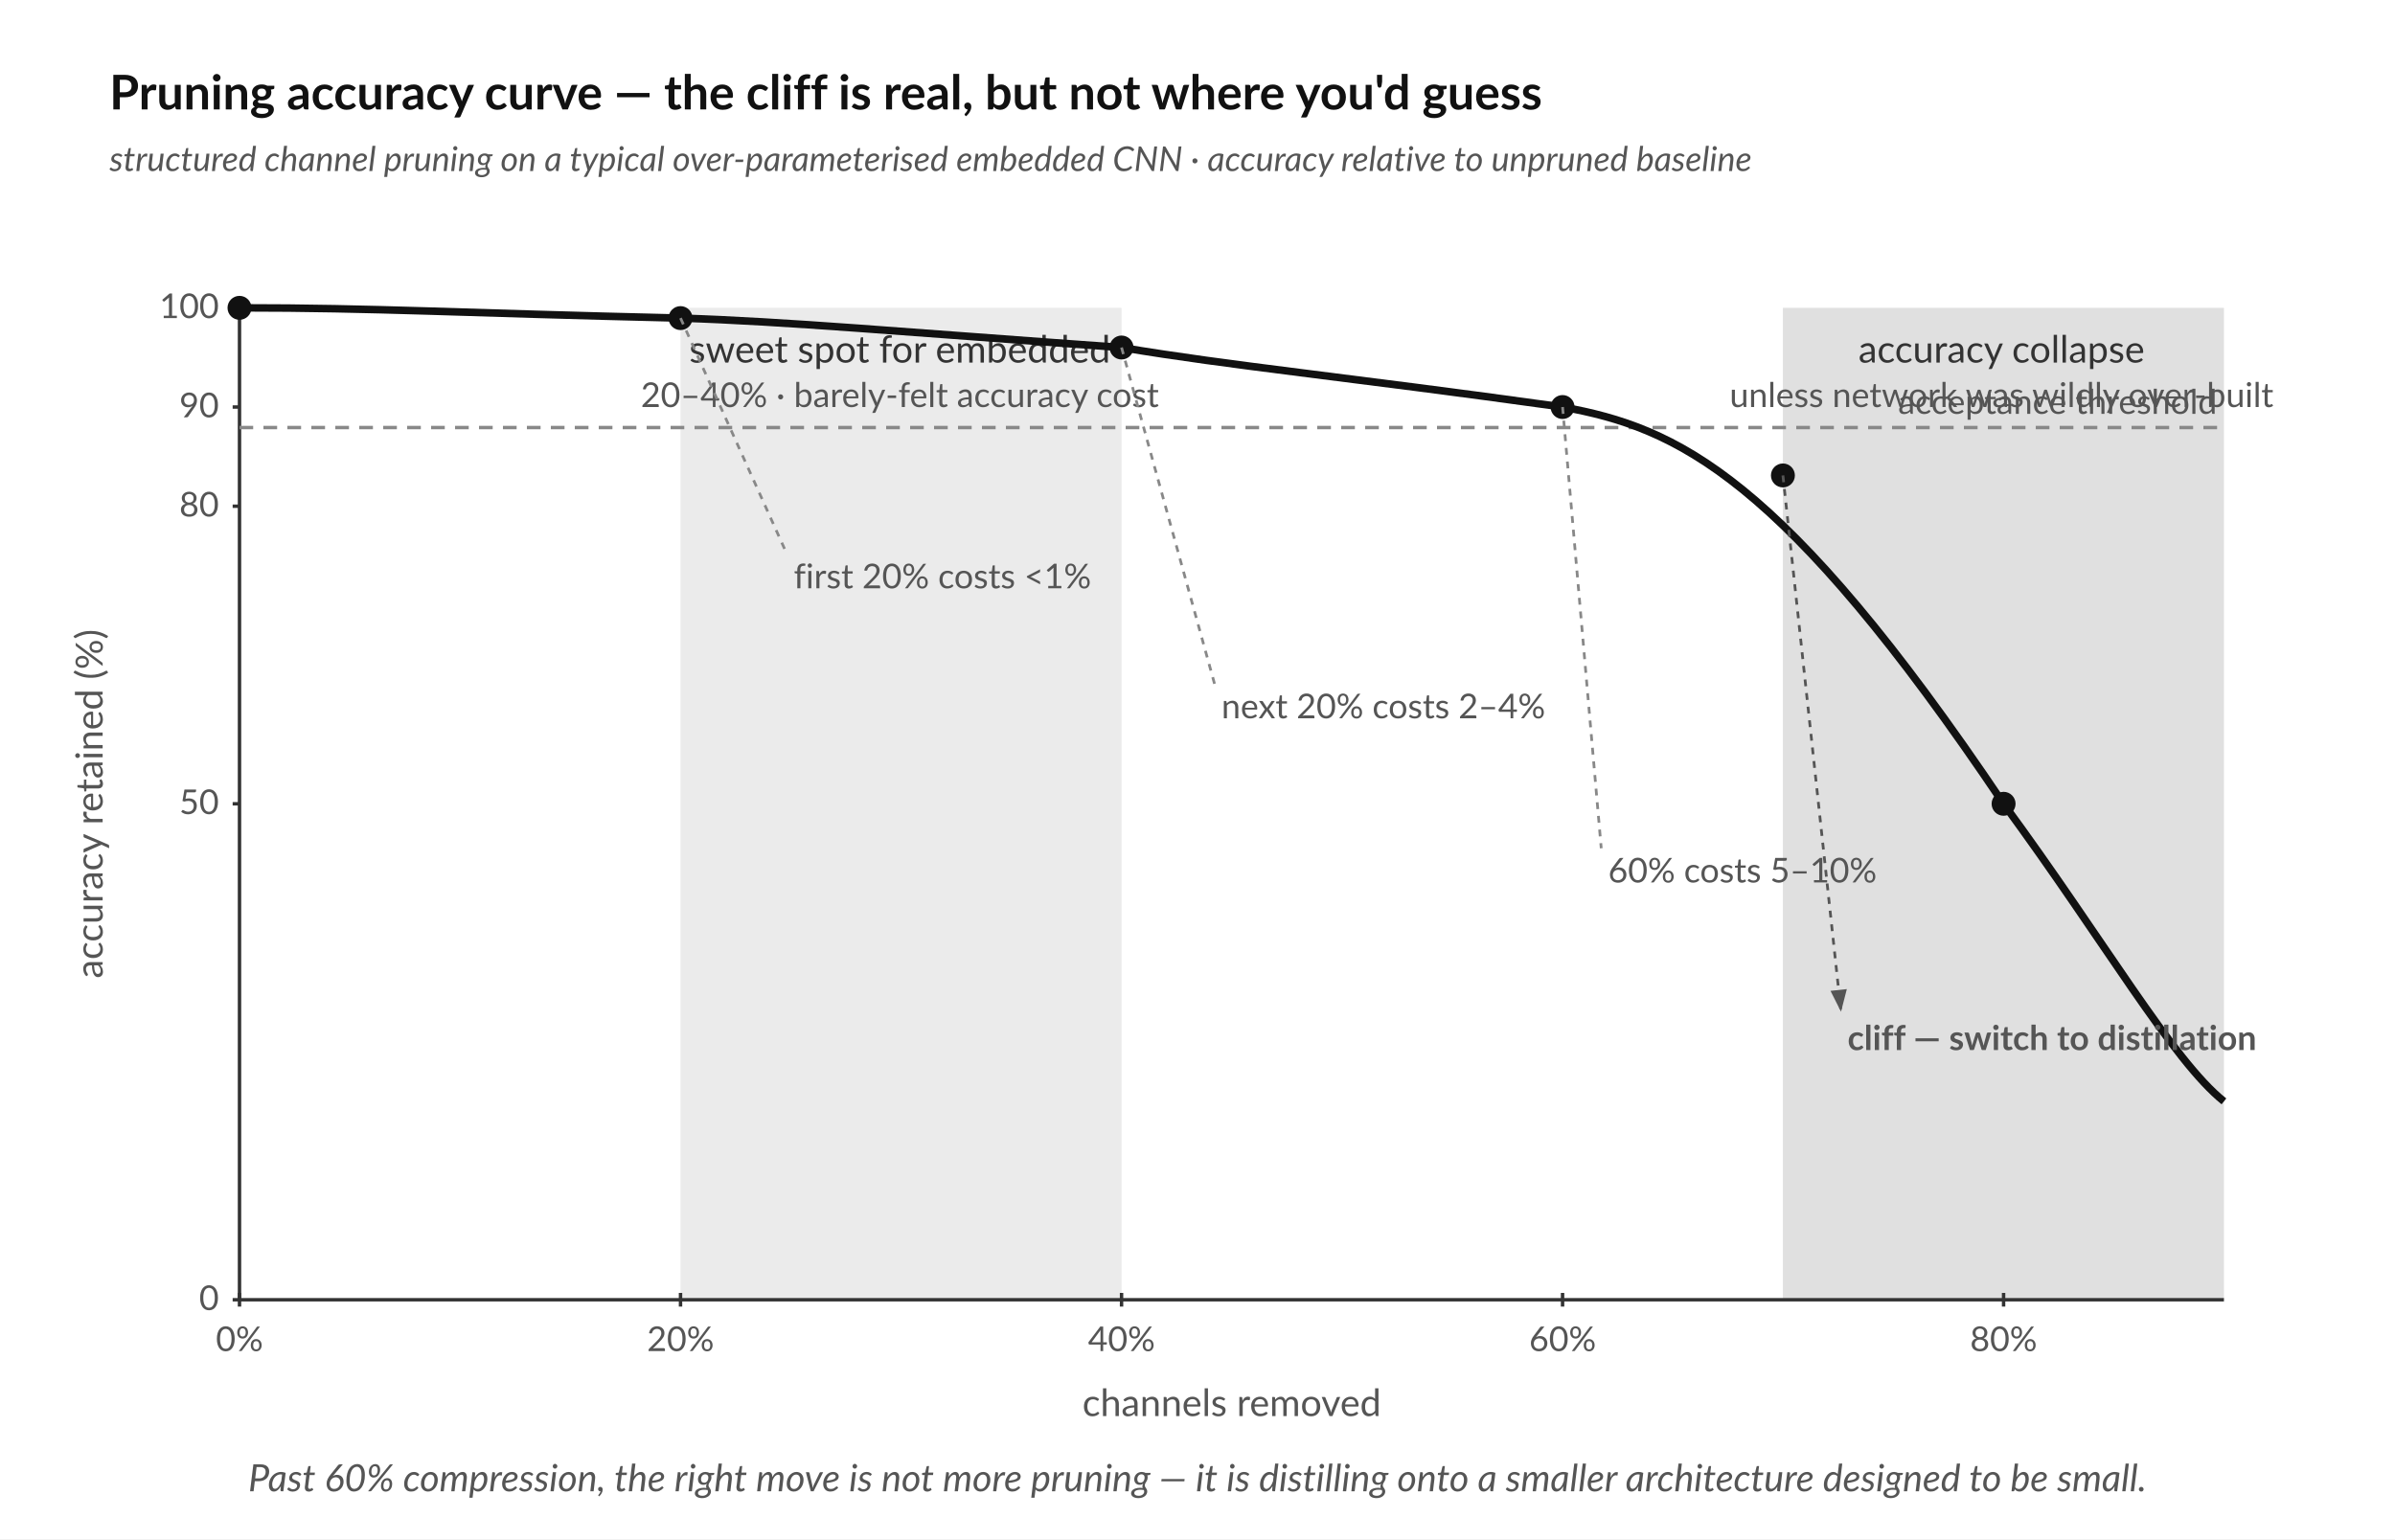
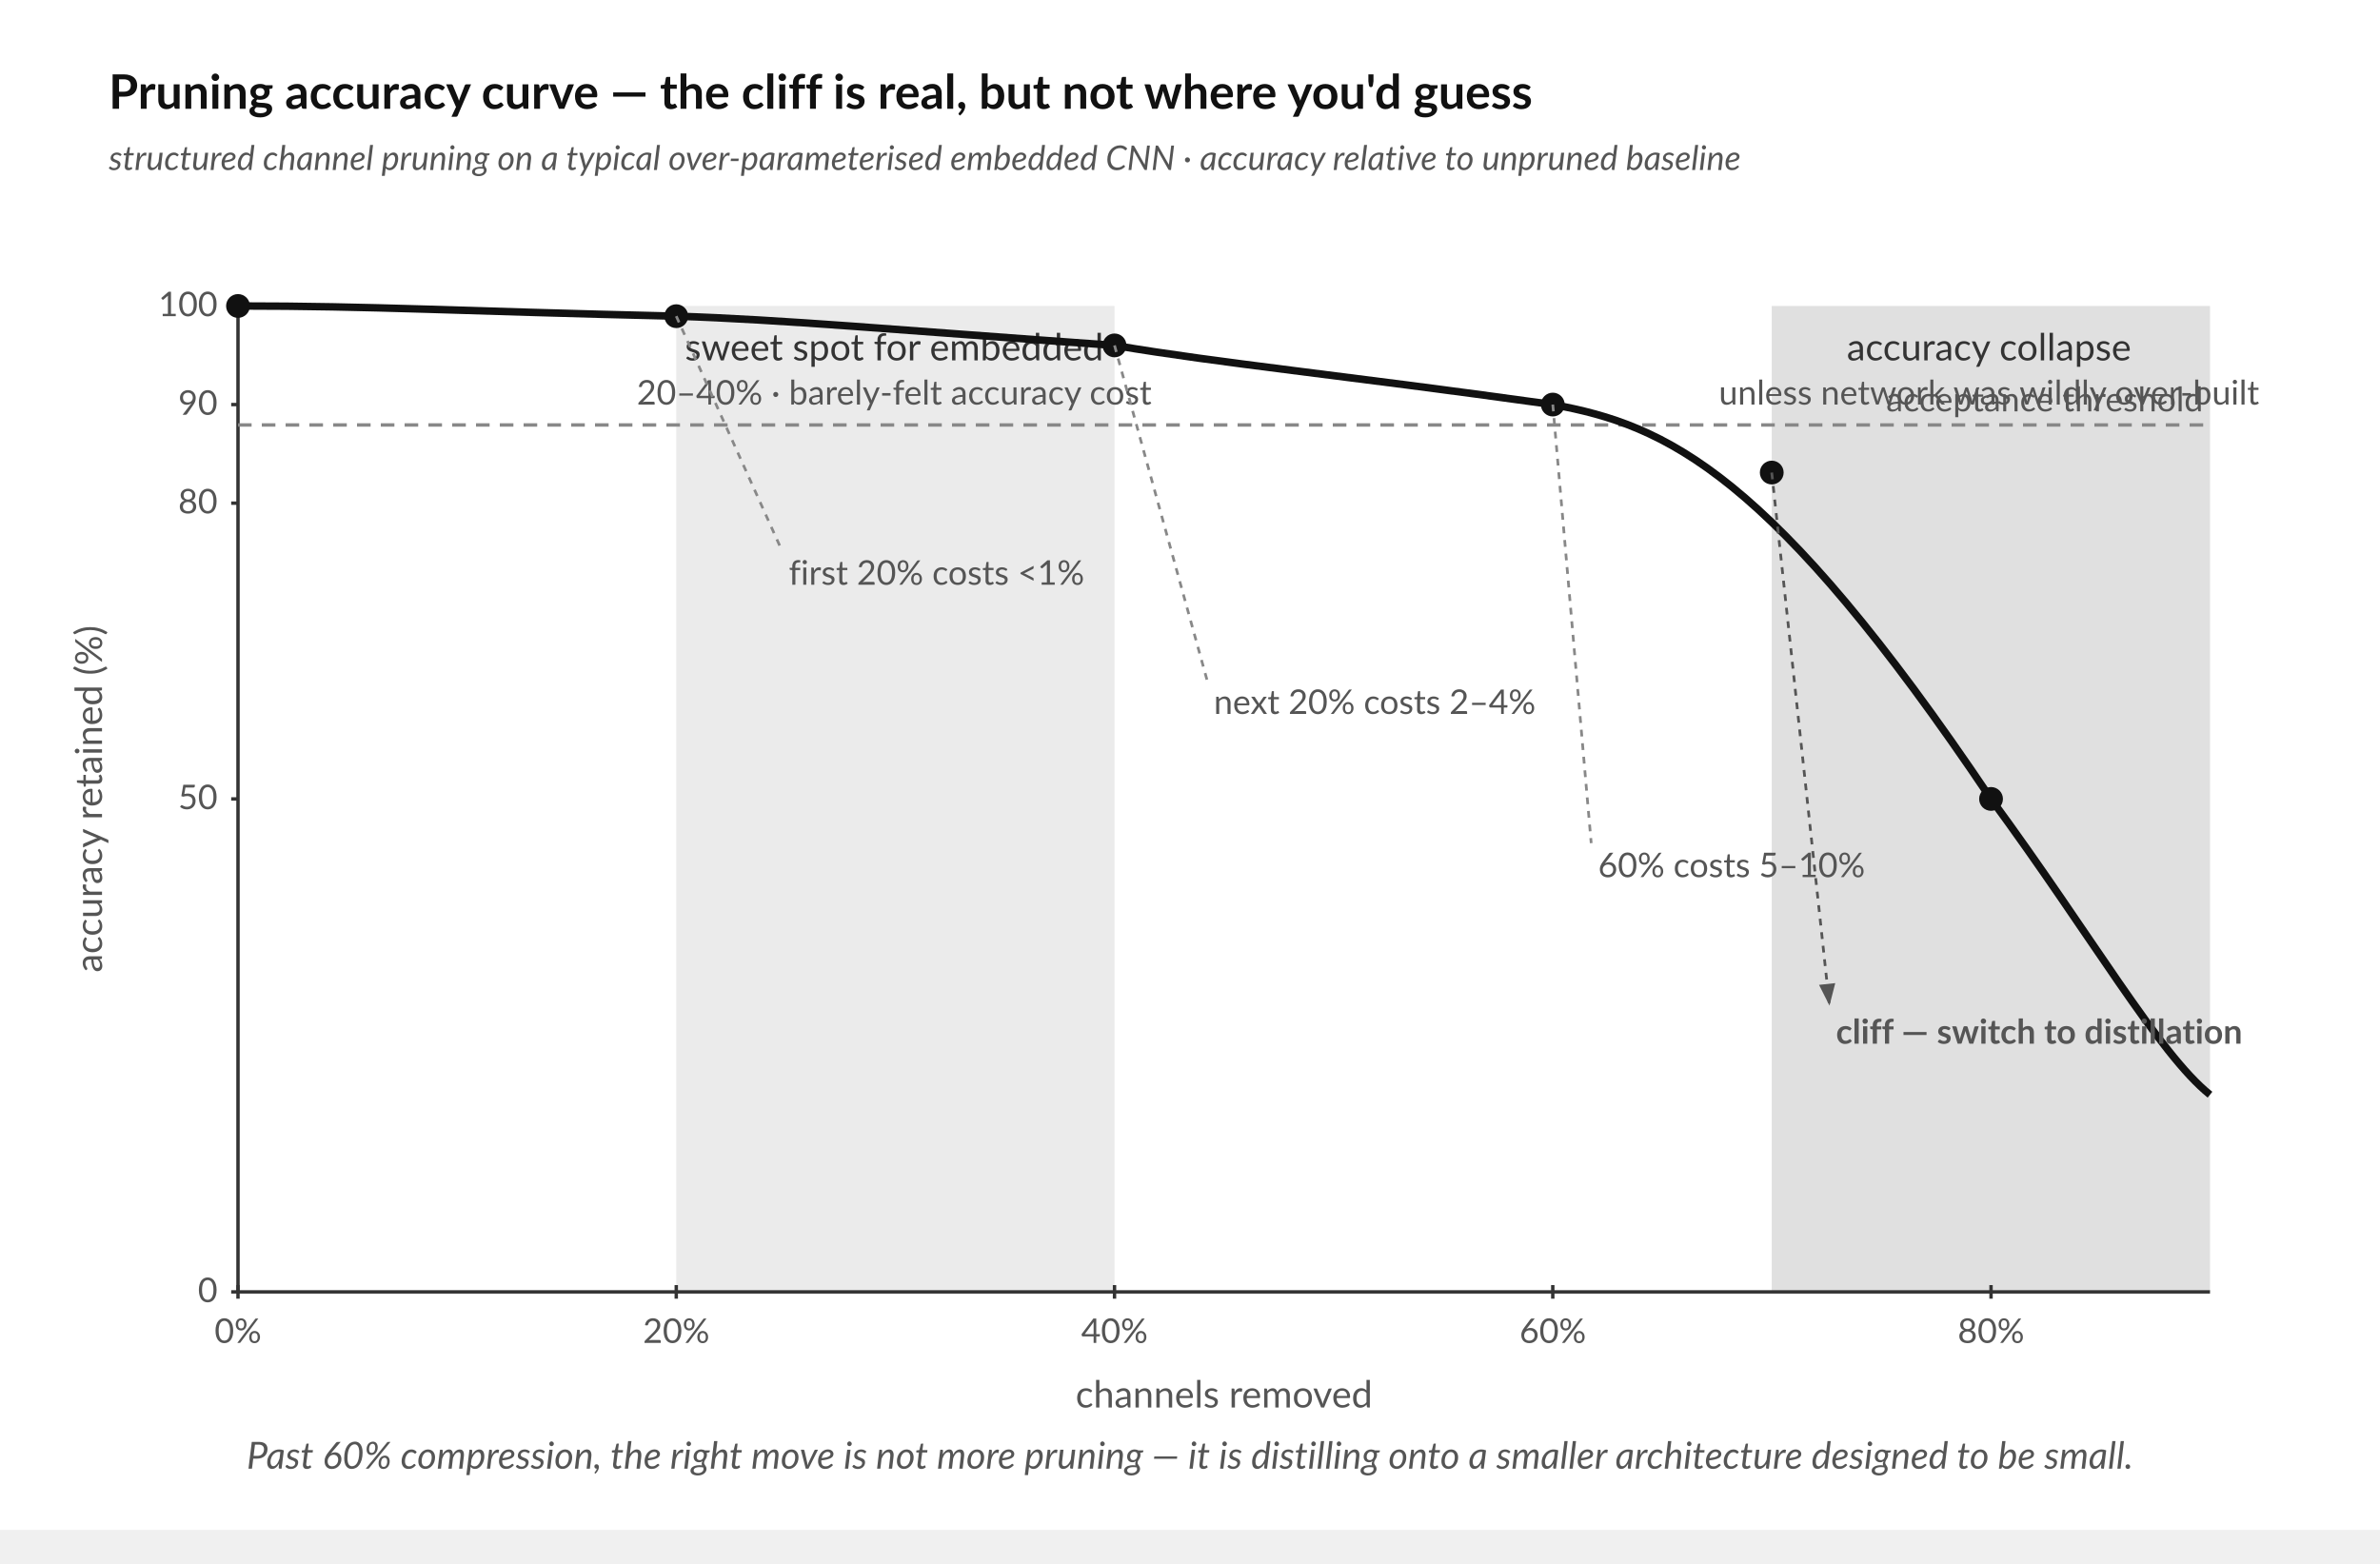
- <svg xmlns="http://www.w3.org/2000/svg" viewBox="0 0 700 450" role="img" aria-labelledby="t04 d04">
+ <svg xmlns="http://www.w3.org/2000/svg" viewBox="0 0 700 460" role="img" aria-labelledby="t04 d04">
  <defs>
    <style>
      .ti     { font-family: Lato, 'Helvetica Neue', Arial, sans-serif; font-size: 14px; font-weight: bold; fill: #111111; }
      .lb     { font-family: Lato, 'Helvetica Neue', Arial, sans-serif; font-size: 11px; fill: #333333; }
      .sm     { font-family: Lato, 'Helvetica Neue', Arial, sans-serif; font-size: 10px; fill: #555555; }
      .nm     { font-family: Lato, 'Helvetica Neue', Arial, sans-serif; font-size: 10px; font-style: italic; fill: #555555; }
      .cap    { font-family: Lato, 'Helvetica Neue', Arial, sans-serif; font-size: 11px; font-style: italic; fill: #555555; }
      .ax-lbl { font-family: Lato, 'Helvetica Neue', Arial, sans-serif; font-size: 11px; fill: #555555; }
    </style>
    <marker id="ar" markerWidth="8" markerHeight="6" refX="7" refY="3" orient="auto">
      <polygon points="0 0,8 3,0 6" fill="#555555" />
    </marker>
  </defs>
  <rect width="700" height="450" fill="#FFFFFF" />
  <text x="32" y="32" class="ti">Pruning accuracy curve — the cliff is real, but not where you'd guess</text>
  <text x="32" y="50" class="nm">structured channel pruning on a typical over-parameterised embedded CNN · accuracy relative to unpruned baseline</text>
  <rect x="198.9" y="90" width="128.9" height="290" fill="#DDDDDD" fill-opacity="0.6" />
  <text x="263" y="106" text-anchor="middle" class="lb">sweet spot for embedded</text>
  <text x="263" y="119" text-anchor="middle" class="sm">20–40% · barely-felt accuracy cost</text>
  <rect x="521.1" y="90" width="128.9" height="290" fill="#BBBBBB" fill-opacity="0.45" />
  <text x="585" y="106" text-anchor="middle" class="lb">accuracy collapse</text>
  <text x="585" y="119" text-anchor="middle" class="sm">unless network was wildly over-built</text>
  <line x1="70" y1="380" x2="650" y2="380" stroke="#333333" stroke-width="1" />
  <line x1="70" y1="90" x2="70" y2="380" stroke="#333333" stroke-width="1" />
  <line x1="70" y1="378" x2="70" y2="382" stroke="#333333" />
  <line x1="198.9" y1="378" x2="198.9" y2="382" stroke="#333333" />
  <line x1="327.8" y1="378" x2="327.8" y2="382" stroke="#333333" />
  <line x1="456.7" y1="378" x2="456.7" y2="382" stroke="#333333" />
  <line x1="585.6" y1="378" x2="585.6" y2="382" stroke="#333333" />
  <text x="70" y="395" text-anchor="middle" class="sm">0%</text>
  <text x="198.9" y="395" text-anchor="middle" class="sm">20%</text>
  <text x="327.8" y="395" text-anchor="middle" class="sm">40%</text>
  <text x="456.7" y="395" text-anchor="middle" class="sm">60%</text>
  <text x="585.6" y="395" text-anchor="middle" class="sm">80%</text>
  <text x="360" y="414" text-anchor="middle" class="ax-lbl">channels removed</text>
  <line x1="68" y1="380" x2="70" y2="380" stroke="#333333" />
  <text x="64" y="383" text-anchor="end" class="sm">0</text>
  <line x1="68" y1="235" x2="70" y2="235" stroke="#333333" />
  <text x="64" y="238" text-anchor="end" class="sm">50</text>
  <line x1="68" y1="148" x2="70" y2="148" stroke="#333333" />
  <text x="64" y="151" text-anchor="end" class="sm">80</text>
  <line x1="68" y1="119" x2="70" y2="119" stroke="#333333" />
  <text x="64" y="122" text-anchor="end" class="sm">90</text>
  <line x1="68" y1="90" x2="70" y2="90" stroke="#333333" />
  <text x="64" y="93" text-anchor="end" class="sm">100</text>
  <text x="30" y="235" text-anchor="middle" transform="rotate(-90 30 235)" class="ax-lbl">accuracy retained (%)</text>
  <line x1="70" y1="125" x2="650" y2="125" stroke="#888888" stroke-width="1" stroke-dasharray="4 3" />
  <text x="648" y="121" text-anchor="end" class="sm">acceptance threshold</text>
  <path d="M 70,90 C 110,90 134,91.5 198.9,93 C 230,94 263,97 327.8,101.6 C 360,107 392,110 456.7,119 C 490,125 521.1,139 585.6,235 C 615,275 635,310 650,322" fill="none" stroke="#111111" stroke-width="2.2" />
  <g fill="#111111">
    <circle cx="70" cy="90" r="3.5" />
    <circle cx="198.9" cy="93" r="3.5" />
    <circle cx="327.8" cy="101.6" r="3.5" />
    <circle cx="456.7" cy="119" r="3.5" />
    <circle cx="521.1" cy="139" r="3.5" />
    <circle cx="585.6" cy="235" r="3.5" />
  </g>
  <path d="M 198.9 93 L 230 162" fill="none" stroke="#888888" stroke-width="0.8" stroke-dasharray="2 2" />
  <text x="232" y="172" class="sm">first 20% costs &lt;1%</text>
  <path d="M 327.8 101.6 L 355 200" fill="none" stroke="#888888" stroke-width="0.8" stroke-dasharray="2 2" />
  <text x="357" y="210" class="sm">next 20% costs 2–4%</text>
  <path d="M 456.7 119 L 468 248" fill="none" stroke="#888888" stroke-width="0.8" stroke-dasharray="2 2" />
  <text x="470" y="258" class="sm">60% costs 5–10%</text>
  <path d="M 521.1 139 L 538 295" fill="none" stroke="#555555" stroke-width="0.8" stroke-dasharray="2 2" marker-end="url(#ar)" />
  <text x="540" y="307" class="sm" font-weight="bold" fill="#444444">cliff — switch to distillation</text>
-   <text x="350" y="436" text-anchor="middle" class="cap">Past 60% compression, the right move is not more pruning — it is distilling onto a smaller architecture designed to be small.</text>
+   <text x="350" y="432" text-anchor="middle" class="cap">Past 60% compression, the right move is not more pruning — it is distilling onto a smaller architecture designed to be small.</text>
</svg>
